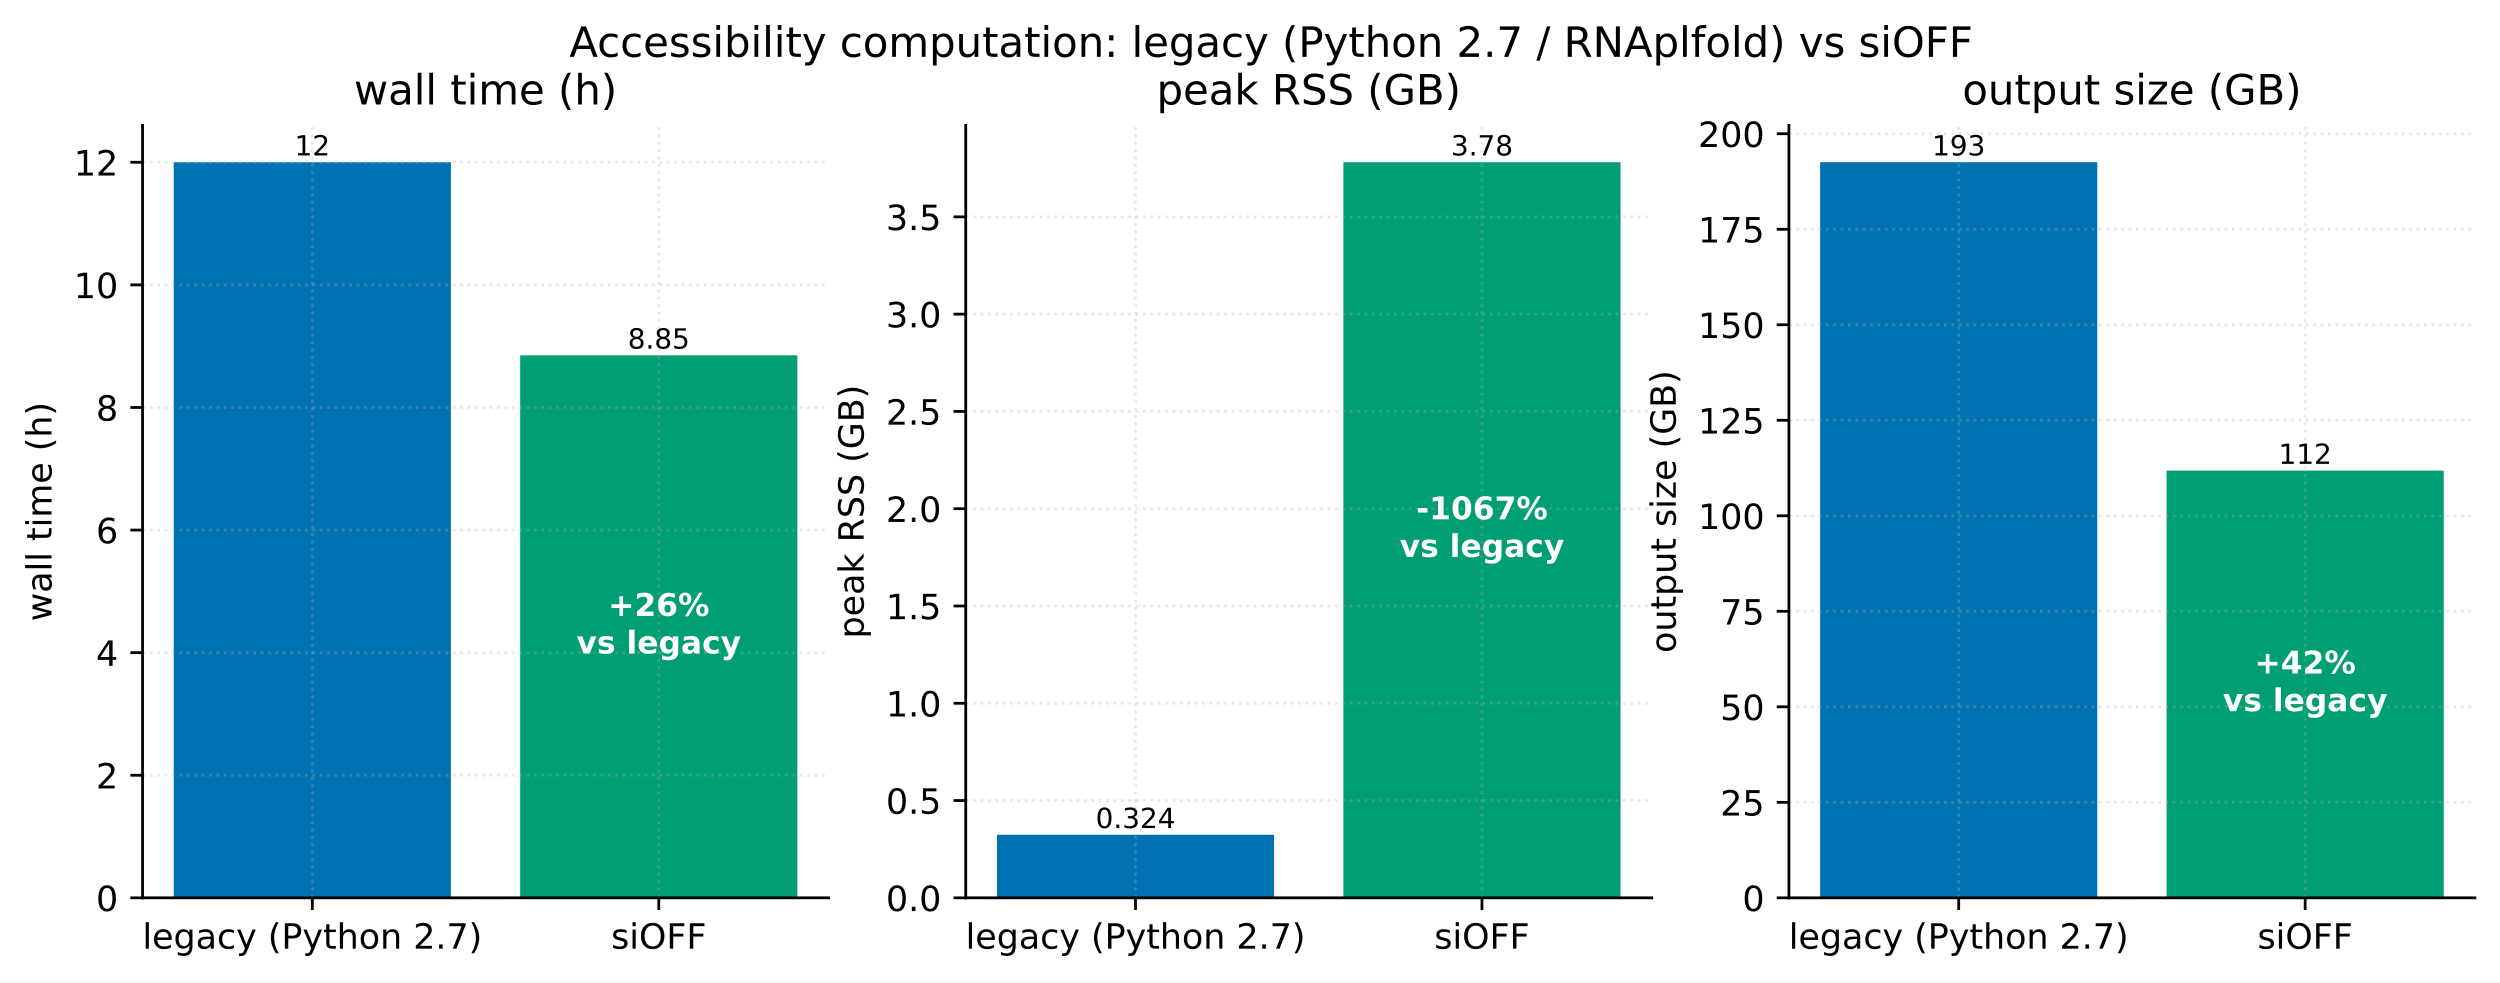
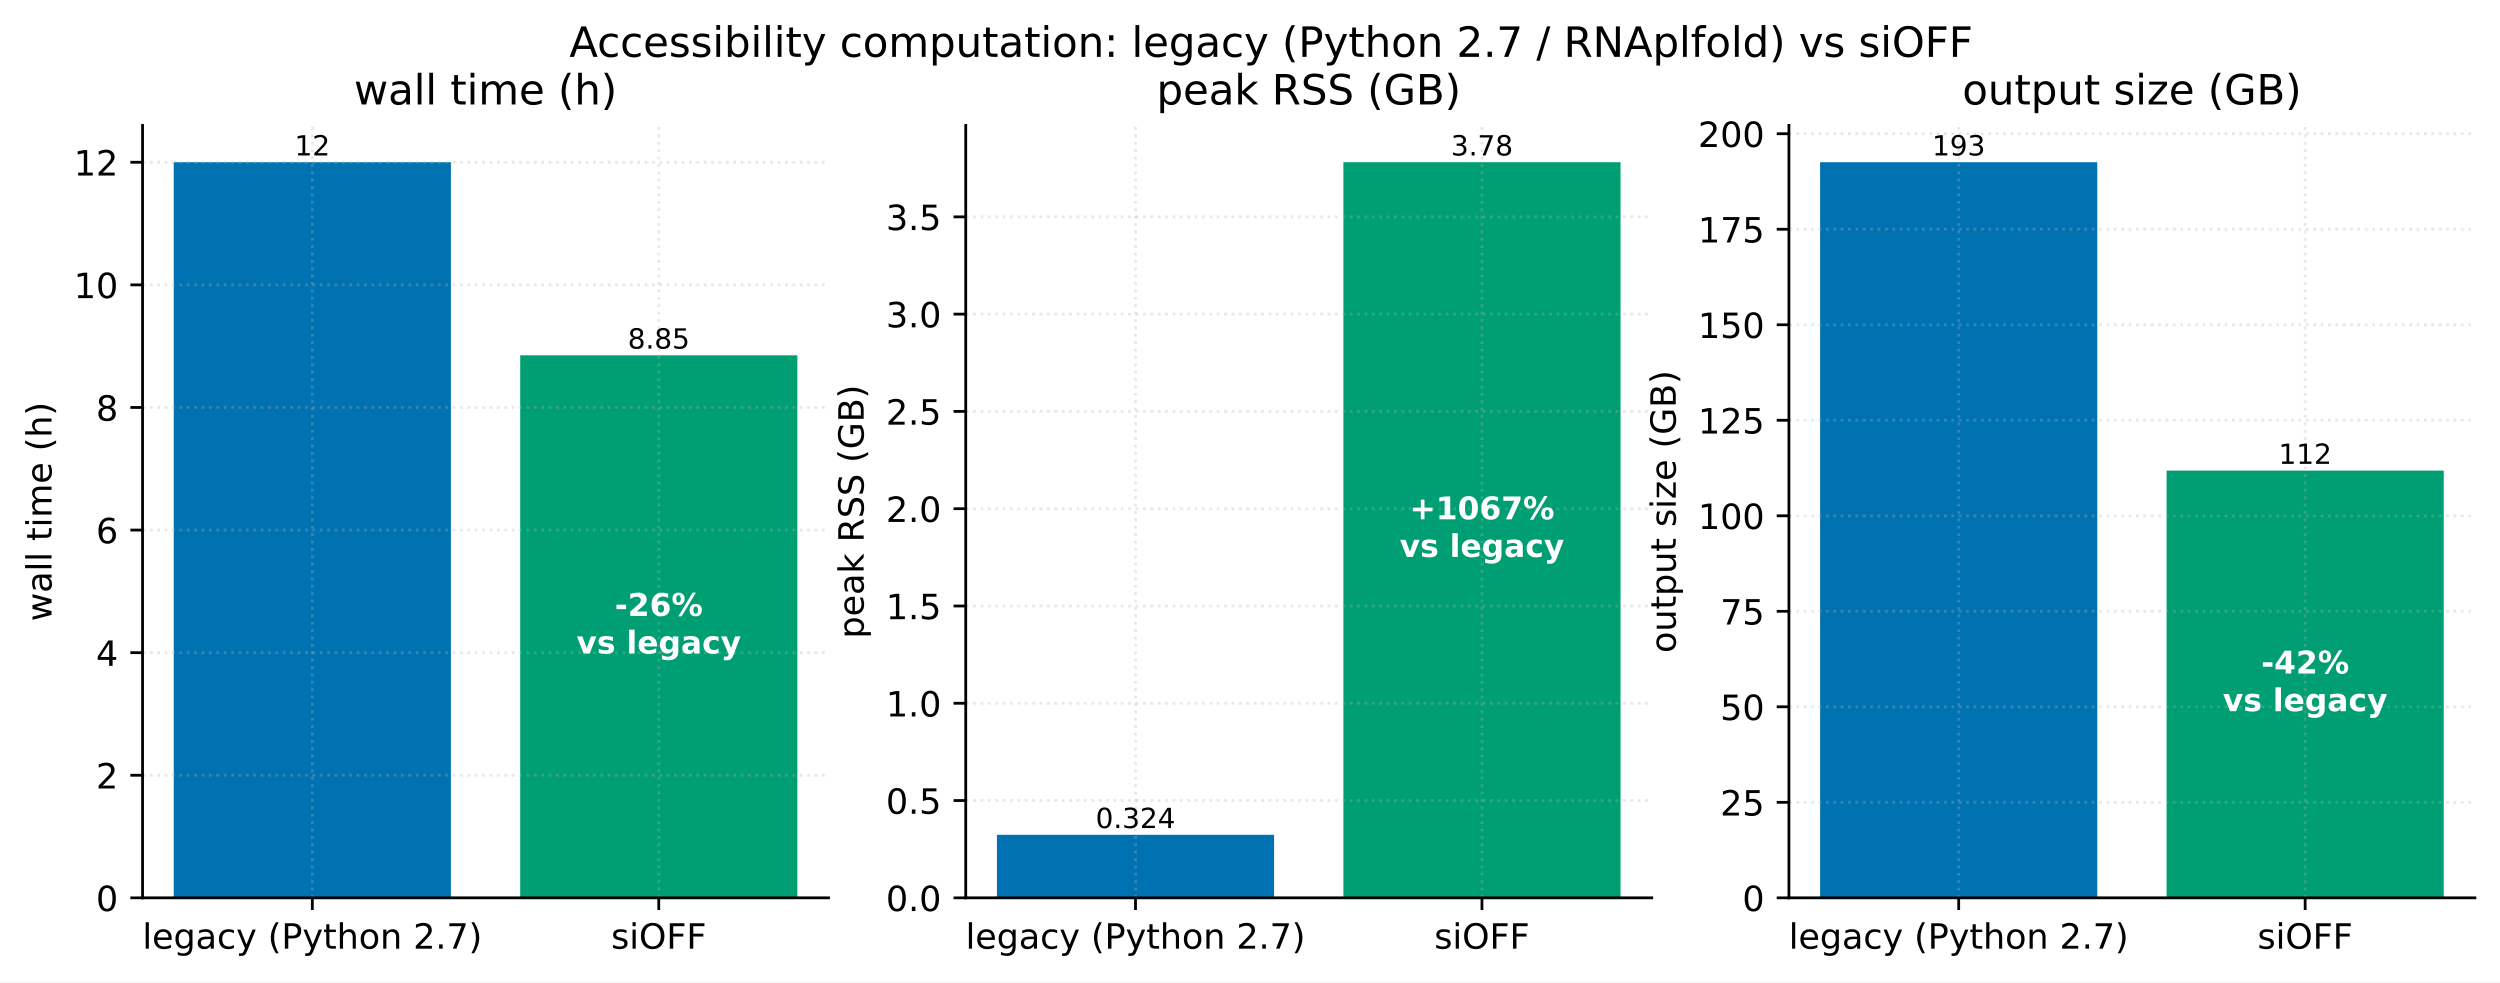
<svg xmlns="http://www.w3.org/2000/svg" xmlns:xlink="http://www.w3.org/1999/xlink" width="717.726pt" height="281.961pt" viewBox="0 0 717.726 281.961" version="1.1">
  <defs>
    <style type="text/css">*{stroke-linejoin: round; stroke-linecap: butt}</style>
  </defs>
  <g id="figure_1">
    <g id="patch_1">
      <path d="M 0 281.961  L 717.726 281.961  L 717.726 0  L 0 0  z " style="fill: #ffffff" />
    </g>
    <g id="axes_1">
      <g id="patch_2">
        <path d="M 40.926 257.76  L 237.867 257.76  L 237.867 36  L 40.926 36  z " style="fill: #ffffff" />
      </g>
      <g id="patch_3">
-         <path d="M 49.878 257.76  L 129.45 257.76  L 129.45 46.56  L 49.878 46.56  z " clip-path="url(#p94d4f8266c)" style="fill: #0072b2" />
+         <path d="M 49.878 257.76  L 129.45 257.76  L 129.45 46.56  L 49.878 46.56  z " clip-path="url(#pf14f722700)" style="fill: #0072b2" />
      </g>
      <g id="patch_4">
-         <path d="M 149.343 257.76  L 228.915 257.76  L 228.915 102.007  L 149.343 102.007  z " clip-path="url(#p94d4f8266c)" style="fill: #009e73" />
+         <path d="M 149.343 257.76  L 228.915 257.76  L 228.915 102.007  L 149.343 102.007  z " clip-path="url(#pf14f722700)" style="fill: #009e73" />
      </g>
      <g id="matplotlib.axis_1">
        <g id="xtick_1">
          <g id="line2d_1">
-             <path d="M 89.664 257.76  L 89.664 36  " clip-path="url(#p94d4f8266c)" style="fill: none; stroke-dasharray: 0.8,1.32; stroke-dashoffset: 0; stroke: #b0b0b0; stroke-opacity: 0.3; stroke-width: 0.8" />
+             <path d="M 89.664 257.76  L 89.664 36  " clip-path="url(#pf14f722700)" style="fill: none; stroke-dasharray: 0.8,1.32; stroke-dashoffset: 0; stroke: #b0b0b0; stroke-opacity: 0.3; stroke-width: 0.8" />
          </g>
          <g id="line2d_2">
            <defs>
-               <path id="m5c837dc249" d="M 0 0  L 0 3.5  " style="stroke: #000000; stroke-width: 0.8" />
+               <path id="m014f4842ee" d="M 0 0  L 0 3.5  " style="stroke: #000000; stroke-width: 0.8" />
            </defs>
            <g>
-               <use xlink:href="#m5c837dc249" x="89.664" y="257.76" style="stroke: #000000; stroke-width: 0.8" />
+               <use xlink:href="#m014f4842ee" x="89.664" y="257.76" style="stroke: #000000; stroke-width: 0.8" />
            </g>
          </g>
          <g id="text_1">
            <text style="font-size: 10px; font-family: 'DejaVu Sans', 'Bitstream Vera Sans', 'Computer Modern Sans Serif', 'Lucida Grande', 'Verdana', 'Geneva', 'Lucid', 'Arial', 'Helvetica', 'Avant Garde', sans-serif; text-anchor: middle" x="89.664" y="272.358" transform="rotate(-0 89.66375 272.3584)">legacy (Python 2.7)</text>
          </g>
        </g>
        <g id="xtick_2">
          <g id="line2d_3">
-             <path d="M 189.129 257.76  L 189.129 36  " clip-path="url(#p94d4f8266c)" style="fill: none; stroke-dasharray: 0.8,1.32; stroke-dashoffset: 0; stroke: #b0b0b0; stroke-opacity: 0.3; stroke-width: 0.8" />
+             <path d="M 189.129 257.76  L 189.129 36  " clip-path="url(#pf14f722700)" style="fill: none; stroke-dasharray: 0.8,1.32; stroke-dashoffset: 0; stroke: #b0b0b0; stroke-opacity: 0.3; stroke-width: 0.8" />
          </g>
          <g id="line2d_4">
            <g>
-               <use xlink:href="#m5c837dc249" x="189.129" y="257.76" style="stroke: #000000; stroke-width: 0.8" />
+               <use xlink:href="#m014f4842ee" x="189.129" y="257.76" style="stroke: #000000; stroke-width: 0.8" />
            </g>
          </g>
          <g id="text_2">
            <text style="font-size: 10px; font-family: 'DejaVu Sans', 'Bitstream Vera Sans', 'Computer Modern Sans Serif', 'Lucida Grande', 'Verdana', 'Geneva', 'Lucid', 'Arial', 'Helvetica', 'Avant Garde', sans-serif; text-anchor: middle" x="189.129" y="272.358" transform="rotate(-0 189.129 272.3584)">siOFF</text>
          </g>
        </g>
      </g>
      <g id="matplotlib.axis_2">
        <g id="ytick_1">
          <g id="line2d_5">
-             <path d="M 40.926 257.76  L 237.867 257.76  " clip-path="url(#p94d4f8266c)" style="fill: none; stroke-dasharray: 0.8,1.32; stroke-dashoffset: 0; stroke: #b0b0b0; stroke-opacity: 0.3; stroke-width: 0.8" />
+             <path d="M 40.926 257.76  L 237.867 257.76  " clip-path="url(#pf14f722700)" style="fill: none; stroke-dasharray: 0.8,1.32; stroke-dashoffset: 0; stroke: #b0b0b0; stroke-opacity: 0.3; stroke-width: 0.8" />
          </g>
          <g id="line2d_6">
            <defs>
-               <path id="m55fb29f88d" d="M 0 0  L -3.5 0  " style="stroke: #000000; stroke-width: 0.8" />
+               <path id="md1be68a9ef" d="M 0 0  L -3.5 0  " style="stroke: #000000; stroke-width: 0.8" />
            </defs>
            <g>
-               <use xlink:href="#m55fb29f88d" x="40.926" y="257.76" style="stroke: #000000; stroke-width: 0.8" />
+               <use xlink:href="#md1be68a9ef" x="40.926" y="257.76" style="stroke: #000000; stroke-width: 0.8" />
            </g>
          </g>
          <g id="text_3">
            <text style="font-size: 10px; font-family: 'DejaVu Sans', 'Bitstream Vera Sans', 'Computer Modern Sans Serif', 'Lucida Grande', 'Verdana', 'Geneva', 'Lucid', 'Arial', 'Helvetica', 'Avant Garde', sans-serif; text-anchor: end" x="33.926" y="261.559" transform="rotate(-0 33.92578 261.5588)">0</text>
          </g>
        </g>
        <g id="ytick_2">
          <g id="line2d_7">
-             <path d="M 40.926 222.565  L 237.867 222.565  " clip-path="url(#p94d4f8266c)" style="fill: none; stroke-dasharray: 0.8,1.32; stroke-dashoffset: 0; stroke: #b0b0b0; stroke-opacity: 0.3; stroke-width: 0.8" />
+             <path d="M 40.926 222.565  L 237.867 222.565  " clip-path="url(#pf14f722700)" style="fill: none; stroke-dasharray: 0.8,1.32; stroke-dashoffset: 0; stroke: #b0b0b0; stroke-opacity: 0.3; stroke-width: 0.8" />
          </g>
          <g id="line2d_8">
            <g>
-               <use xlink:href="#m55fb29f88d" x="40.926" y="222.565" style="stroke: #000000; stroke-width: 0.8" />
+               <use xlink:href="#md1be68a9ef" x="40.926" y="222.565" style="stroke: #000000; stroke-width: 0.8" />
            </g>
          </g>
          <g id="text_4">
            <text style="font-size: 10px; font-family: 'DejaVu Sans', 'Bitstream Vera Sans', 'Computer Modern Sans Serif', 'Lucida Grande', 'Verdana', 'Geneva', 'Lucid', 'Arial', 'Helvetica', 'Avant Garde', sans-serif; text-anchor: end" x="33.926" y="226.364" transform="rotate(-0 33.92578 226.3637)">2</text>
          </g>
        </g>
        <g id="ytick_3">
          <g id="line2d_9">
-             <path d="M 40.926 187.37  L 237.867 187.37  " clip-path="url(#p94d4f8266c)" style="fill: none; stroke-dasharray: 0.8,1.32; stroke-dashoffset: 0; stroke: #b0b0b0; stroke-opacity: 0.3; stroke-width: 0.8" />
+             <path d="M 40.926 187.37  L 237.867 187.37  " clip-path="url(#pf14f722700)" style="fill: none; stroke-dasharray: 0.8,1.32; stroke-dashoffset: 0; stroke: #b0b0b0; stroke-opacity: 0.3; stroke-width: 0.8" />
          </g>
          <g id="line2d_10">
            <g>
-               <use xlink:href="#m55fb29f88d" x="40.926" y="187.37" style="stroke: #000000; stroke-width: 0.8" />
+               <use xlink:href="#md1be68a9ef" x="40.926" y="187.37" style="stroke: #000000; stroke-width: 0.8" />
            </g>
          </g>
          <g id="text_5">
            <text style="font-size: 10px; font-family: 'DejaVu Sans', 'Bitstream Vera Sans', 'Computer Modern Sans Serif', 'Lucida Grande', 'Verdana', 'Geneva', 'Lucid', 'Arial', 'Helvetica', 'Avant Garde', sans-serif; text-anchor: end" x="33.926" y="191.169" transform="rotate(-0 33.92578 191.1686)">4</text>
          </g>
        </g>
        <g id="ytick_4">
          <g id="line2d_11">
-             <path d="M 40.926 152.175  L 237.867 152.175  " clip-path="url(#p94d4f8266c)" style="fill: none; stroke-dasharray: 0.8,1.32; stroke-dashoffset: 0; stroke: #b0b0b0; stroke-opacity: 0.3; stroke-width: 0.8" />
+             <path d="M 40.926 152.175  L 237.867 152.175  " clip-path="url(#pf14f722700)" style="fill: none; stroke-dasharray: 0.8,1.32; stroke-dashoffset: 0; stroke: #b0b0b0; stroke-opacity: 0.3; stroke-width: 0.8" />
          </g>
          <g id="line2d_12">
            <g>
-               <use xlink:href="#m55fb29f88d" x="40.926" y="152.175" style="stroke: #000000; stroke-width: 0.8" />
+               <use xlink:href="#md1be68a9ef" x="40.926" y="152.175" style="stroke: #000000; stroke-width: 0.8" />
            </g>
          </g>
          <g id="text_6">
            <text style="font-size: 10px; font-family: 'DejaVu Sans', 'Bitstream Vera Sans', 'Computer Modern Sans Serif', 'Lucida Grande', 'Verdana', 'Geneva', 'Lucid', 'Arial', 'Helvetica', 'Avant Garde', sans-serif; text-anchor: end" x="33.926" y="155.973" transform="rotate(-0 33.92578 155.9735)">6</text>
          </g>
        </g>
        <g id="ytick_5">
          <g id="line2d_13">
-             <path d="M 40.926 116.98  L 237.867 116.98  " clip-path="url(#p94d4f8266c)" style="fill: none; stroke-dasharray: 0.8,1.32; stroke-dashoffset: 0; stroke: #b0b0b0; stroke-opacity: 0.3; stroke-width: 0.8" />
+             <path d="M 40.926 116.98  L 237.867 116.98  " clip-path="url(#pf14f722700)" style="fill: none; stroke-dasharray: 0.8,1.32; stroke-dashoffset: 0; stroke: #b0b0b0; stroke-opacity: 0.3; stroke-width: 0.8" />
          </g>
          <g id="line2d_14">
            <g>
-               <use xlink:href="#m55fb29f88d" x="40.926" y="116.98" style="stroke: #000000; stroke-width: 0.8" />
+               <use xlink:href="#md1be68a9ef" x="40.926" y="116.98" style="stroke: #000000; stroke-width: 0.8" />
            </g>
          </g>
          <g id="text_7">
            <text style="font-size: 10px; font-family: 'DejaVu Sans', 'Bitstream Vera Sans', 'Computer Modern Sans Serif', 'Lucida Grande', 'Verdana', 'Geneva', 'Lucid', 'Arial', 'Helvetica', 'Avant Garde', sans-serif; text-anchor: end" x="33.926" y="120.778" transform="rotate(-0 33.92578 120.7784)">8</text>
          </g>
        </g>
        <g id="ytick_6">
          <g id="line2d_15">
-             <path d="M 40.926 81.784  L 237.867 81.784  " clip-path="url(#p94d4f8266c)" style="fill: none; stroke-dasharray: 0.8,1.32; stroke-dashoffset: 0; stroke: #b0b0b0; stroke-opacity: 0.3; stroke-width: 0.8" />
+             <path d="M 40.926 81.784  L 237.867 81.784  " clip-path="url(#pf14f722700)" style="fill: none; stroke-dasharray: 0.8,1.32; stroke-dashoffset: 0; stroke: #b0b0b0; stroke-opacity: 0.3; stroke-width: 0.8" />
          </g>
          <g id="line2d_16">
            <g>
-               <use xlink:href="#m55fb29f88d" x="40.926" y="81.784" style="stroke: #000000; stroke-width: 0.8" />
+               <use xlink:href="#md1be68a9ef" x="40.926" y="81.784" style="stroke: #000000; stroke-width: 0.8" />
            </g>
          </g>
          <g id="text_8">
            <text style="font-size: 10px; font-family: 'DejaVu Sans', 'Bitstream Vera Sans', 'Computer Modern Sans Serif', 'Lucida Grande', 'Verdana', 'Geneva', 'Lucid', 'Arial', 'Helvetica', 'Avant Garde', sans-serif; text-anchor: end" x="33.926" y="85.583" transform="rotate(-0 33.92578 85.58327)">10</text>
          </g>
        </g>
        <g id="ytick_7">
          <g id="line2d_17">
-             <path d="M 40.926 46.589  L 237.867 46.589  " clip-path="url(#p94d4f8266c)" style="fill: none; stroke-dasharray: 0.8,1.32; stroke-dashoffset: 0; stroke: #b0b0b0; stroke-opacity: 0.3; stroke-width: 0.8" />
+             <path d="M 40.926 46.589  L 237.867 46.589  " clip-path="url(#pf14f722700)" style="fill: none; stroke-dasharray: 0.8,1.32; stroke-dashoffset: 0; stroke: #b0b0b0; stroke-opacity: 0.3; stroke-width: 0.8" />
          </g>
          <g id="line2d_18">
            <g>
-               <use xlink:href="#m55fb29f88d" x="40.926" y="46.589" style="stroke: #000000; stroke-width: 0.8" />
+               <use xlink:href="#md1be68a9ef" x="40.926" y="46.589" style="stroke: #000000; stroke-width: 0.8" />
            </g>
          </g>
          <g id="text_9">
            <text style="font-size: 10px; font-family: 'DejaVu Sans', 'Bitstream Vera Sans', 'Computer Modern Sans Serif', 'Lucida Grande', 'Verdana', 'Geneva', 'Lucid', 'Arial', 'Helvetica', 'Avant Garde', sans-serif; text-anchor: end" x="33.926" y="50.388" transform="rotate(-0 33.92578 50.38816)">12</text>
          </g>
        </g>
        <g id="text_10">
          <text style="font-size: 10px; font-family: 'DejaVu Sans', 'Bitstream Vera Sans', 'Computer Modern Sans Serif', 'Lucida Grande', 'Verdana', 'Geneva', 'Lucid', 'Arial', 'Helvetica', 'Avant Garde', sans-serif; text-anchor: middle" x="14.798" y="146.88" transform="rotate(-90 14.79844 146.88)">wall time (h)</text>
        </g>
      </g>
      <g id="patch_5">
        <path d="M 40.926 257.76  L 40.926 36  " style="fill: none; stroke: #000000; stroke-width: 0.8; stroke-linejoin: miter; stroke-linecap: square" />
      </g>
      <g id="patch_6">
        <path d="M 40.926 257.76  L 237.867 257.76  " style="fill: none; stroke: #000000; stroke-width: 0.8; stroke-linejoin: miter; stroke-linecap: square" />
      </g>
      <g id="text_11">
        <text style="font-size: 8px; font-family: 'DejaVu Sans', 'Bitstream Vera Sans', 'Computer Modern Sans Serif', 'Lucida Grande', 'Verdana', 'Geneva', 'Lucid', 'Arial', 'Helvetica', 'Avant Garde', sans-serif; text-anchor: middle" x="89.664" y="44.638" transform="rotate(-0 89.66375 44.63813)">12</text>
      </g>
      <g id="text_12">
        <text style="font-size: 8px; font-family: 'DejaVu Sans', 'Bitstream Vera Sans', 'Computer Modern Sans Serif', 'Lucida Grande', 'Verdana', 'Geneva', 'Lucid', 'Arial', 'Helvetica', 'Avant Garde', sans-serif; text-anchor: middle" x="189.129" y="100.085" transform="rotate(-0 189.129 100.0851)">8.85</text>
      </g>
      <g id="text_13">
-         <text style="font-weight: 700; font-size: 9px; font-family: 'DejaVu Sans', 'Bitstream Vera Sans', 'Computer Modern Sans Serif', 'Lucida Grande', 'Verdana', 'Geneva', 'Lucid', 'Arial', 'Helvetica', 'Avant Garde', sans-serif; fill: #ffffff" transform="translate(174.587 176.8201)">+26%</text>
+         <text style="font-weight: 700; font-size: 9px; font-family: 'DejaVu Sans', 'Bitstream Vera Sans', 'Computer Modern Sans Serif', 'Lucida Grande', 'Verdana', 'Geneva', 'Lucid', 'Arial', 'Helvetica', 'Avant Garde', sans-serif; fill: #ffffff" transform="translate(176.4903 176.8201)">-26%</text>
        <text style="font-weight: 700; font-size: 9px; font-family: 'DejaVu Sans', 'Bitstream Vera Sans', 'Computer Modern Sans Serif', 'Lucida Grande', 'Verdana', 'Geneva', 'Lucid', 'Arial', 'Helvetica', 'Avant Garde', sans-serif; fill: #ffffff" transform="translate(165.497 187.6226)">vs legacy</text>
      </g>
      <g id="text_14">
        <text style="font-size: 12px; font-family: 'DejaVu Sans', 'Bitstream Vera Sans', 'Computer Modern Sans Serif', 'Lucida Grande', 'Verdana', 'Geneva', 'Lucid', 'Arial', 'Helvetica', 'Avant Garde', sans-serif; text-anchor: middle" x="139.396" y="30" transform="rotate(-0 139.3964 30)">wall time (h)</text>
      </g>
    </g>
    <g id="axes_2">
      <g id="patch_7">
        <path d="M 277.255 257.76  L 474.196 257.76  L 474.196 36  L 277.255 36  z " style="fill: #ffffff" />
      </g>
      <g id="patch_8">
-         <path d="M 286.207 257.76  L 365.779 257.76  L 365.779 239.657  L 286.207 239.657  z " clip-path="url(#p347ed1db39)" style="fill: #0072b2" />
+         <path d="M 286.207 257.76  L 365.779 257.76  L 365.779 239.657  L 286.207 239.657  z " clip-path="url(#p6fca153582)" style="fill: #0072b2" />
      </g>
      <g id="patch_9">
-         <path d="M 385.672 257.76  L 465.244 257.76  L 465.244 46.56  L 385.672 46.56  z " clip-path="url(#p347ed1db39)" style="fill: #009e73" />
+         <path d="M 385.672 257.76  L 465.244 257.76  L 465.244 46.56  L 385.672 46.56  z " clip-path="url(#p6fca153582)" style="fill: #009e73" />
      </g>
      <g id="matplotlib.axis_3">
        <g id="xtick_3">
          <g id="line2d_19">
-             <path d="M 325.993 257.76  L 325.993 36  " clip-path="url(#p347ed1db39)" style="fill: none; stroke-dasharray: 0.8,1.32; stroke-dashoffset: 0; stroke: #b0b0b0; stroke-opacity: 0.3; stroke-width: 0.8" />
+             <path d="M 325.993 257.76  L 325.993 36  " clip-path="url(#p6fca153582)" style="fill: none; stroke-dasharray: 0.8,1.32; stroke-dashoffset: 0; stroke: #b0b0b0; stroke-opacity: 0.3; stroke-width: 0.8" />
          </g>
          <g id="line2d_20">
            <g>
-               <use xlink:href="#m5c837dc249" x="325.993" y="257.76" style="stroke: #000000; stroke-width: 0.8" />
+               <use xlink:href="#m014f4842ee" x="325.993" y="257.76" style="stroke: #000000; stroke-width: 0.8" />
            </g>
          </g>
          <g id="text_15">
            <text style="font-size: 10px; font-family: 'DejaVu Sans', 'Bitstream Vera Sans', 'Computer Modern Sans Serif', 'Lucida Grande', 'Verdana', 'Geneva', 'Lucid', 'Arial', 'Helvetica', 'Avant Garde', sans-serif; text-anchor: middle" x="325.993" y="272.358" transform="rotate(-0 325.9932 272.3584)">legacy (Python 2.7)</text>
          </g>
        </g>
        <g id="xtick_4">
          <g id="line2d_21">
-             <path d="M 425.458 257.76  L 425.458 36  " clip-path="url(#p347ed1db39)" style="fill: none; stroke-dasharray: 0.8,1.32; stroke-dashoffset: 0; stroke: #b0b0b0; stroke-opacity: 0.3; stroke-width: 0.8" />
+             <path d="M 425.458 257.76  L 425.458 36  " clip-path="url(#p6fca153582)" style="fill: none; stroke-dasharray: 0.8,1.32; stroke-dashoffset: 0; stroke: #b0b0b0; stroke-opacity: 0.3; stroke-width: 0.8" />
          </g>
          <g id="line2d_22">
            <g>
-               <use xlink:href="#m5c837dc249" x="425.458" y="257.76" style="stroke: #000000; stroke-width: 0.8" />
+               <use xlink:href="#m014f4842ee" x="425.458" y="257.76" style="stroke: #000000; stroke-width: 0.8" />
            </g>
          </g>
          <g id="text_16">
            <text style="font-size: 10px; font-family: 'DejaVu Sans', 'Bitstream Vera Sans', 'Computer Modern Sans Serif', 'Lucida Grande', 'Verdana', 'Geneva', 'Lucid', 'Arial', 'Helvetica', 'Avant Garde', sans-serif; text-anchor: middle" x="425.458" y="272.358" transform="rotate(-0 425.4584 272.3584)">siOFF</text>
          </g>
        </g>
      </g>
      <g id="matplotlib.axis_4">
        <g id="ytick_8">
          <g id="line2d_23">
-             <path d="M 277.255 257.76  L 474.196 257.76  " clip-path="url(#p347ed1db39)" style="fill: none; stroke-dasharray: 0.8,1.32; stroke-dashoffset: 0; stroke: #b0b0b0; stroke-opacity: 0.3; stroke-width: 0.8" />
+             <path d="M 277.255 257.76  L 474.196 257.76  " clip-path="url(#p6fca153582)" style="fill: none; stroke-dasharray: 0.8,1.32; stroke-dashoffset: 0; stroke: #b0b0b0; stroke-opacity: 0.3; stroke-width: 0.8" />
          </g>
          <g id="line2d_24">
            <g>
-               <use xlink:href="#m55fb29f88d" x="277.255" y="257.76" style="stroke: #000000; stroke-width: 0.8" />
+               <use xlink:href="#md1be68a9ef" x="277.255" y="257.76" style="stroke: #000000; stroke-width: 0.8" />
            </g>
          </g>
          <g id="text_17">
            <text style="font-size: 10px; font-family: 'DejaVu Sans', 'Bitstream Vera Sans', 'Computer Modern Sans Serif', 'Lucida Grande', 'Verdana', 'Geneva', 'Lucid', 'Arial', 'Helvetica', 'Avant Garde', sans-serif; text-anchor: end" x="270.255" y="261.559" transform="rotate(-0 270.2552 261.5588)">0.0</text>
          </g>
        </g>
        <g id="ytick_9">
          <g id="line2d_25">
-             <path d="M 277.255 229.83  L 474.196 229.83  " clip-path="url(#p347ed1db39)" style="fill: none; stroke-dasharray: 0.8,1.32; stroke-dashoffset: 0; stroke: #b0b0b0; stroke-opacity: 0.3; stroke-width: 0.8" />
+             <path d="M 277.255 229.83  L 474.196 229.83  " clip-path="url(#p6fca153582)" style="fill: none; stroke-dasharray: 0.8,1.32; stroke-dashoffset: 0; stroke: #b0b0b0; stroke-opacity: 0.3; stroke-width: 0.8" />
          </g>
          <g id="line2d_26">
            <g>
-               <use xlink:href="#m55fb29f88d" x="277.255" y="229.83" style="stroke: #000000; stroke-width: 0.8" />
+               <use xlink:href="#md1be68a9ef" x="277.255" y="229.83" style="stroke: #000000; stroke-width: 0.8" />
            </g>
          </g>
          <g id="text_18">
            <text style="font-size: 10px; font-family: 'DejaVu Sans', 'Bitstream Vera Sans', 'Computer Modern Sans Serif', 'Lucida Grande', 'Verdana', 'Geneva', 'Lucid', 'Arial', 'Helvetica', 'Avant Garde', sans-serif; text-anchor: end" x="270.255" y="233.629" transform="rotate(-0 270.2552 233.6293)">0.5</text>
          </g>
        </g>
        <g id="ytick_10">
          <g id="line2d_27">
-             <path d="M 277.255 201.901  L 474.196 201.901  " clip-path="url(#p347ed1db39)" style="fill: none; stroke-dasharray: 0.8,1.32; stroke-dashoffset: 0; stroke: #b0b0b0; stroke-opacity: 0.3; stroke-width: 0.8" />
+             <path d="M 277.255 201.901  L 474.196 201.901  " clip-path="url(#p6fca153582)" style="fill: none; stroke-dasharray: 0.8,1.32; stroke-dashoffset: 0; stroke: #b0b0b0; stroke-opacity: 0.3; stroke-width: 0.8" />
          </g>
          <g id="line2d_28">
            <g>
-               <use xlink:href="#m55fb29f88d" x="277.255" y="201.901" style="stroke: #000000; stroke-width: 0.8" />
+               <use xlink:href="#md1be68a9ef" x="277.255" y="201.901" style="stroke: #000000; stroke-width: 0.8" />
            </g>
          </g>
          <g id="text_19">
            <text style="font-size: 10px; font-family: 'DejaVu Sans', 'Bitstream Vera Sans', 'Computer Modern Sans Serif', 'Lucida Grande', 'Verdana', 'Geneva', 'Lucid', 'Arial', 'Helvetica', 'Avant Garde', sans-serif; text-anchor: end" x="270.255" y="205.7" transform="rotate(-0 270.2552 205.6998)">1.0</text>
          </g>
        </g>
        <g id="ytick_11">
          <g id="line2d_29">
-             <path d="M 277.255 173.971  L 474.196 173.971  " clip-path="url(#p347ed1db39)" style="fill: none; stroke-dasharray: 0.8,1.32; stroke-dashoffset: 0; stroke: #b0b0b0; stroke-opacity: 0.3; stroke-width: 0.8" />
+             <path d="M 277.255 173.971  L 474.196 173.971  " clip-path="url(#p6fca153582)" style="fill: none; stroke-dasharray: 0.8,1.32; stroke-dashoffset: 0; stroke: #b0b0b0; stroke-opacity: 0.3; stroke-width: 0.8" />
          </g>
          <g id="line2d_30">
            <g>
-               <use xlink:href="#m55fb29f88d" x="277.255" y="173.971" style="stroke: #000000; stroke-width: 0.8" />
+               <use xlink:href="#md1be68a9ef" x="277.255" y="173.971" style="stroke: #000000; stroke-width: 0.8" />
            </g>
          </g>
          <g id="text_20">
            <text style="font-size: 10px; font-family: 'DejaVu Sans', 'Bitstream Vera Sans', 'Computer Modern Sans Serif', 'Lucida Grande', 'Verdana', 'Geneva', 'Lucid', 'Arial', 'Helvetica', 'Avant Garde', sans-serif; text-anchor: end" x="270.255" y="177.77" transform="rotate(-0 270.2552 177.7702)">1.5</text>
          </g>
        </g>
        <g id="ytick_12">
          <g id="line2d_31">
-             <path d="M 277.255 146.042  L 474.196 146.042  " clip-path="url(#p347ed1db39)" style="fill: none; stroke-dasharray: 0.8,1.32; stroke-dashoffset: 0; stroke: #b0b0b0; stroke-opacity: 0.3; stroke-width: 0.8" />
+             <path d="M 277.255 146.042  L 474.196 146.042  " clip-path="url(#p6fca153582)" style="fill: none; stroke-dasharray: 0.8,1.32; stroke-dashoffset: 0; stroke: #b0b0b0; stroke-opacity: 0.3; stroke-width: 0.8" />
          </g>
          <g id="line2d_32">
            <g>
-               <use xlink:href="#m55fb29f88d" x="277.255" y="146.042" style="stroke: #000000; stroke-width: 0.8" />
+               <use xlink:href="#md1be68a9ef" x="277.255" y="146.042" style="stroke: #000000; stroke-width: 0.8" />
            </g>
          </g>
          <g id="text_21">
            <text style="font-size: 10px; font-family: 'DejaVu Sans', 'Bitstream Vera Sans', 'Computer Modern Sans Serif', 'Lucida Grande', 'Verdana', 'Geneva', 'Lucid', 'Arial', 'Helvetica', 'Avant Garde', sans-serif; text-anchor: end" x="270.255" y="149.841" transform="rotate(-0 270.2552 149.8407)">2.0</text>
          </g>
        </g>
        <g id="ytick_13">
          <g id="line2d_33">
-             <path d="M 277.255 118.112  L 474.196 118.112  " clip-path="url(#p347ed1db39)" style="fill: none; stroke-dasharray: 0.8,1.32; stroke-dashoffset: 0; stroke: #b0b0b0; stroke-opacity: 0.3; stroke-width: 0.8" />
+             <path d="M 277.255 118.112  L 474.196 118.112  " clip-path="url(#p6fca153582)" style="fill: none; stroke-dasharray: 0.8,1.32; stroke-dashoffset: 0; stroke: #b0b0b0; stroke-opacity: 0.3; stroke-width: 0.8" />
          </g>
          <g id="line2d_34">
            <g>
-               <use xlink:href="#m55fb29f88d" x="277.255" y="118.112" style="stroke: #000000; stroke-width: 0.8" />
+               <use xlink:href="#md1be68a9ef" x="277.255" y="118.112" style="stroke: #000000; stroke-width: 0.8" />
            </g>
          </g>
          <g id="text_22">
            <text style="font-size: 10px; font-family: 'DejaVu Sans', 'Bitstream Vera Sans', 'Computer Modern Sans Serif', 'Lucida Grande', 'Verdana', 'Geneva', 'Lucid', 'Arial', 'Helvetica', 'Avant Garde', sans-serif; text-anchor: end" x="270.255" y="121.911" transform="rotate(-0 270.2552 121.9112)">2.5</text>
          </g>
        </g>
        <g id="ytick_14">
          <g id="line2d_35">
-             <path d="M 277.255 90.183  L 474.196 90.183  " clip-path="url(#p347ed1db39)" style="fill: none; stroke-dasharray: 0.8,1.32; stroke-dashoffset: 0; stroke: #b0b0b0; stroke-opacity: 0.3; stroke-width: 0.8" />
+             <path d="M 277.255 90.183  L 474.196 90.183  " clip-path="url(#p6fca153582)" style="fill: none; stroke-dasharray: 0.8,1.32; stroke-dashoffset: 0; stroke: #b0b0b0; stroke-opacity: 0.3; stroke-width: 0.8" />
          </g>
          <g id="line2d_36">
            <g>
-               <use xlink:href="#m55fb29f88d" x="277.255" y="90.183" style="stroke: #000000; stroke-width: 0.8" />
+               <use xlink:href="#md1be68a9ef" x="277.255" y="90.183" style="stroke: #000000; stroke-width: 0.8" />
            </g>
          </g>
          <g id="text_23">
            <text style="font-size: 10px; font-family: 'DejaVu Sans', 'Bitstream Vera Sans', 'Computer Modern Sans Serif', 'Lucida Grande', 'Verdana', 'Geneva', 'Lucid', 'Arial', 'Helvetica', 'Avant Garde', sans-serif; text-anchor: end" x="270.255" y="93.982" transform="rotate(-0 270.2552 93.98163)">3.0</text>
          </g>
        </g>
        <g id="ytick_15">
          <g id="line2d_37">
-             <path d="M 277.255 62.253  L 474.196 62.253  " clip-path="url(#p347ed1db39)" style="fill: none; stroke-dasharray: 0.8,1.32; stroke-dashoffset: 0; stroke: #b0b0b0; stroke-opacity: 0.3; stroke-width: 0.8" />
+             <path d="M 277.255 62.253  L 474.196 62.253  " clip-path="url(#p6fca153582)" style="fill: none; stroke-dasharray: 0.8,1.32; stroke-dashoffset: 0; stroke: #b0b0b0; stroke-opacity: 0.3; stroke-width: 0.8" />
          </g>
          <g id="line2d_38">
            <g>
-               <use xlink:href="#m55fb29f88d" x="277.255" y="62.253" style="stroke: #000000; stroke-width: 0.8" />
+               <use xlink:href="#md1be68a9ef" x="277.255" y="62.253" style="stroke: #000000; stroke-width: 0.8" />
            </g>
          </g>
          <g id="text_24">
            <text style="font-size: 10px; font-family: 'DejaVu Sans', 'Bitstream Vera Sans', 'Computer Modern Sans Serif', 'Lucida Grande', 'Verdana', 'Geneva', 'Lucid', 'Arial', 'Helvetica', 'Avant Garde', sans-serif; text-anchor: end" x="270.255" y="66.052" transform="rotate(-0 270.2552 66.0521)">3.5</text>
          </g>
        </g>
        <g id="text_25">
          <text style="font-size: 10px; font-family: 'DejaVu Sans', 'Bitstream Vera Sans', 'Computer Modern Sans Serif', 'Lucida Grande', 'Verdana', 'Geneva', 'Lucid', 'Arial', 'Helvetica', 'Avant Garde', sans-serif; text-anchor: middle" x="247.95" y="146.88" transform="rotate(-90 247.9497 146.88)">peak RSS (GB)</text>
        </g>
      </g>
      <g id="patch_10">
        <path d="M 277.255 257.76  L 277.255 36  " style="fill: none; stroke: #000000; stroke-width: 0.8; stroke-linejoin: miter; stroke-linecap: square" />
      </g>
      <g id="patch_11">
        <path d="M 277.255 257.76  L 474.196 257.76  " style="fill: none; stroke: #000000; stroke-width: 0.8; stroke-linejoin: miter; stroke-linecap: square" />
      </g>
      <g id="text_26">
        <text style="font-size: 8px; font-family: 'DejaVu Sans', 'Bitstream Vera Sans', 'Computer Modern Sans Serif', 'Lucida Grande', 'Verdana', 'Geneva', 'Lucid', 'Arial', 'Helvetica', 'Avant Garde', sans-serif; text-anchor: middle" x="325.993" y="237.735" transform="rotate(-0 325.9932 237.7346)">0.324</text>
      </g>
      <g id="text_27">
        <text style="font-size: 8px; font-family: 'DejaVu Sans', 'Bitstream Vera Sans', 'Computer Modern Sans Serif', 'Lucida Grande', 'Verdana', 'Geneva', 'Lucid', 'Arial', 'Helvetica', 'Avant Garde', sans-serif; text-anchor: middle" x="425.458" y="44.638" transform="rotate(-0 425.4584 44.63813)">3.78</text>
      </g>
      <g id="text_28">
-         <text style="font-weight: 700; font-size: 9px; font-family: 'DejaVu Sans', 'Bitstream Vera Sans', 'Computer Modern Sans Serif', 'Lucida Grande', 'Verdana', 'Geneva', 'Lucid', 'Arial', 'Helvetica', 'Avant Garde', sans-serif; fill: #ffffff" transform="translate(406.5577 149.0967)">-1067%</text>
+         <text style="font-weight: 700; font-size: 9px; font-family: 'DejaVu Sans', 'Bitstream Vera Sans', 'Computer Modern Sans Serif', 'Lucida Grande', 'Verdana', 'Geneva', 'Lucid', 'Arial', 'Helvetica', 'Avant Garde', sans-serif; fill: #ffffff" transform="translate(404.6543 149.0967)">+1067%</text>
        <text style="font-weight: 700; font-size: 9px; font-family: 'DejaVu Sans', 'Bitstream Vera Sans', 'Computer Modern Sans Serif', 'Lucida Grande', 'Verdana', 'Geneva', 'Lucid', 'Arial', 'Helvetica', 'Avant Garde', sans-serif; fill: #ffffff" transform="translate(401.8264 159.8991)">vs legacy</text>
      </g>
      <g id="text_29">
        <text style="font-size: 12px; font-family: 'DejaVu Sans', 'Bitstream Vera Sans', 'Computer Modern Sans Serif', 'Lucida Grande', 'Verdana', 'Geneva', 'Lucid', 'Arial', 'Helvetica', 'Avant Garde', sans-serif; text-anchor: middle" x="375.726" y="30" transform="rotate(-0 375.7258 30)">peak RSS (GB)</text>
      </g>
    </g>
    <g id="axes_3">
      <g id="patch_12">
        <path d="M 513.585 257.76  L 710.526 257.76  L 710.526 36  L 513.585 36  z " style="fill: #ffffff" />
      </g>
      <g id="patch_13">
-         <path d="M 522.536 257.76  L 602.109 257.76  L 602.109 46.56  L 522.536 46.56  z " clip-path="url(#pcbfe7004a0)" style="fill: #0072b2" />
+         <path d="M 522.536 257.76  L 602.109 257.76  L 602.109 46.56  L 522.536 46.56  z " clip-path="url(#pc20096574f)" style="fill: #0072b2" />
      </g>
      <g id="patch_14">
-         <path d="M 622.002 257.76  L 701.574 257.76  L 701.574 135.101  L 622.002 135.101  z " clip-path="url(#pcbfe7004a0)" style="fill: #009e73" />
+         <path d="M 622.002 257.76  L 701.574 257.76  L 701.574 135.101  L 622.002 135.101  z " clip-path="url(#pc20096574f)" style="fill: #009e73" />
      </g>
      <g id="matplotlib.axis_5">
        <g id="xtick_5">
          <g id="line2d_39">
-             <path d="M 562.323 257.76  L 562.323 36  " clip-path="url(#pcbfe7004a0)" style="fill: none; stroke-dasharray: 0.8,1.32; stroke-dashoffset: 0; stroke: #b0b0b0; stroke-opacity: 0.3; stroke-width: 0.8" />
+             <path d="M 562.323 257.76  L 562.323 36  " clip-path="url(#pc20096574f)" style="fill: none; stroke-dasharray: 0.8,1.32; stroke-dashoffset: 0; stroke: #b0b0b0; stroke-opacity: 0.3; stroke-width: 0.8" />
          </g>
          <g id="line2d_40">
            <g>
-               <use xlink:href="#m5c837dc249" x="562.323" y="257.76" style="stroke: #000000; stroke-width: 0.8" />
+               <use xlink:href="#m014f4842ee" x="562.323" y="257.76" style="stroke: #000000; stroke-width: 0.8" />
            </g>
          </g>
          <g id="text_30">
            <text style="font-size: 10px; font-family: 'DejaVu Sans', 'Bitstream Vera Sans', 'Computer Modern Sans Serif', 'Lucida Grande', 'Verdana', 'Geneva', 'Lucid', 'Arial', 'Helvetica', 'Avant Garde', sans-serif; text-anchor: middle" x="562.323" y="272.358" transform="rotate(-0 562.3226 272.3584)">legacy (Python 2.7)</text>
          </g>
        </g>
        <g id="xtick_6">
          <g id="line2d_41">
-             <path d="M 661.788 257.76  L 661.788 36  " clip-path="url(#pcbfe7004a0)" style="fill: none; stroke-dasharray: 0.8,1.32; stroke-dashoffset: 0; stroke: #b0b0b0; stroke-opacity: 0.3; stroke-width: 0.8" />
+             <path d="M 661.788 257.76  L 661.788 36  " clip-path="url(#pc20096574f)" style="fill: none; stroke-dasharray: 0.8,1.32; stroke-dashoffset: 0; stroke: #b0b0b0; stroke-opacity: 0.3; stroke-width: 0.8" />
          </g>
          <g id="line2d_42">
            <g>
-               <use xlink:href="#m5c837dc249" x="661.788" y="257.76" style="stroke: #000000; stroke-width: 0.8" />
+               <use xlink:href="#m014f4842ee" x="661.788" y="257.76" style="stroke: #000000; stroke-width: 0.8" />
            </g>
          </g>
          <g id="text_31">
            <text style="font-size: 10px; font-family: 'DejaVu Sans', 'Bitstream Vera Sans', 'Computer Modern Sans Serif', 'Lucida Grande', 'Verdana', 'Geneva', 'Lucid', 'Arial', 'Helvetica', 'Avant Garde', sans-serif; text-anchor: middle" x="661.788" y="272.358" transform="rotate(-0 661.7878 272.3584)">siOFF</text>
          </g>
        </g>
      </g>
      <g id="matplotlib.axis_6">
        <g id="ytick_16">
          <g id="line2d_43">
-             <path d="M 513.585 257.76  L 710.526 257.76  " clip-path="url(#pcbfe7004a0)" style="fill: none; stroke-dasharray: 0.8,1.32; stroke-dashoffset: 0; stroke: #b0b0b0; stroke-opacity: 0.3; stroke-width: 0.8" />
+             <path d="M 513.585 257.76  L 710.526 257.76  " clip-path="url(#pc20096574f)" style="fill: none; stroke-dasharray: 0.8,1.32; stroke-dashoffset: 0; stroke: #b0b0b0; stroke-opacity: 0.3; stroke-width: 0.8" />
          </g>
          <g id="line2d_44">
            <g>
-               <use xlink:href="#m55fb29f88d" x="513.585" y="257.76" style="stroke: #000000; stroke-width: 0.8" />
+               <use xlink:href="#md1be68a9ef" x="513.585" y="257.76" style="stroke: #000000; stroke-width: 0.8" />
            </g>
          </g>
          <g id="text_32">
            <text style="font-size: 10px; font-family: 'DejaVu Sans', 'Bitstream Vera Sans', 'Computer Modern Sans Serif', 'Lucida Grande', 'Verdana', 'Geneva', 'Lucid', 'Arial', 'Helvetica', 'Avant Garde', sans-serif; text-anchor: end" x="506.585" y="261.559" transform="rotate(-0 506.5846 261.5588)">0</text>
          </g>
        </g>
        <g id="ytick_17">
          <g id="line2d_45">
-             <path d="M 513.585 230.34  L 710.526 230.34  " clip-path="url(#pcbfe7004a0)" style="fill: none; stroke-dasharray: 0.8,1.32; stroke-dashoffset: 0; stroke: #b0b0b0; stroke-opacity: 0.3; stroke-width: 0.8" />
+             <path d="M 513.585 230.34  L 710.526 230.34  " clip-path="url(#pc20096574f)" style="fill: none; stroke-dasharray: 0.8,1.32; stroke-dashoffset: 0; stroke: #b0b0b0; stroke-opacity: 0.3; stroke-width: 0.8" />
          </g>
          <g id="line2d_46">
            <g>
-               <use xlink:href="#m55fb29f88d" x="513.585" y="230.34" style="stroke: #000000; stroke-width: 0.8" />
+               <use xlink:href="#md1be68a9ef" x="513.585" y="230.34" style="stroke: #000000; stroke-width: 0.8" />
            </g>
          </g>
          <g id="text_33">
            <text style="font-size: 10px; font-family: 'DejaVu Sans', 'Bitstream Vera Sans', 'Computer Modern Sans Serif', 'Lucida Grande', 'Verdana', 'Geneva', 'Lucid', 'Arial', 'Helvetica', 'Avant Garde', sans-serif; text-anchor: end" x="506.585" y="234.138" transform="rotate(-0 506.5846 234.1384)">25</text>
          </g>
        </g>
        <g id="ytick_18">
          <g id="line2d_47">
-             <path d="M 513.585 202.919  L 710.526 202.919  " clip-path="url(#pcbfe7004a0)" style="fill: none; stroke-dasharray: 0.8,1.32; stroke-dashoffset: 0; stroke: #b0b0b0; stroke-opacity: 0.3; stroke-width: 0.8" />
+             <path d="M 513.585 202.919  L 710.526 202.919  " clip-path="url(#pc20096574f)" style="fill: none; stroke-dasharray: 0.8,1.32; stroke-dashoffset: 0; stroke: #b0b0b0; stroke-opacity: 0.3; stroke-width: 0.8" />
          </g>
          <g id="line2d_48">
            <g>
-               <use xlink:href="#m55fb29f88d" x="513.585" y="202.919" style="stroke: #000000; stroke-width: 0.8" />
+               <use xlink:href="#md1be68a9ef" x="513.585" y="202.919" style="stroke: #000000; stroke-width: 0.8" />
            </g>
          </g>
          <g id="text_34">
            <text style="font-size: 10px; font-family: 'DejaVu Sans', 'Bitstream Vera Sans', 'Computer Modern Sans Serif', 'Lucida Grande', 'Verdana', 'Geneva', 'Lucid', 'Arial', 'Helvetica', 'Avant Garde', sans-serif; text-anchor: end" x="506.585" y="206.718" transform="rotate(-0 506.5846 206.718)">50</text>
          </g>
        </g>
        <g id="ytick_19">
          <g id="line2d_49">
-             <path d="M 513.585 175.499  L 710.526 175.499  " clip-path="url(#pcbfe7004a0)" style="fill: none; stroke-dasharray: 0.8,1.32; stroke-dashoffset: 0; stroke: #b0b0b0; stroke-opacity: 0.3; stroke-width: 0.8" />
+             <path d="M 513.585 175.499  L 710.526 175.499  " clip-path="url(#pc20096574f)" style="fill: none; stroke-dasharray: 0.8,1.32; stroke-dashoffset: 0; stroke: #b0b0b0; stroke-opacity: 0.3; stroke-width: 0.8" />
          </g>
          <g id="line2d_50">
            <g>
-               <use xlink:href="#m55fb29f88d" x="513.585" y="175.499" style="stroke: #000000; stroke-width: 0.8" />
+               <use xlink:href="#md1be68a9ef" x="513.585" y="175.499" style="stroke: #000000; stroke-width: 0.8" />
            </g>
          </g>
          <g id="text_35">
            <text style="font-size: 10px; font-family: 'DejaVu Sans', 'Bitstream Vera Sans', 'Computer Modern Sans Serif', 'Lucida Grande', 'Verdana', 'Geneva', 'Lucid', 'Arial', 'Helvetica', 'Avant Garde', sans-serif; text-anchor: end" x="506.585" y="179.298" transform="rotate(-0 506.5846 179.2975)">75</text>
          </g>
        </g>
        <g id="ytick_20">
          <g id="line2d_51">
-             <path d="M 513.585 148.078  L 710.526 148.078  " clip-path="url(#pcbfe7004a0)" style="fill: none; stroke-dasharray: 0.8,1.32; stroke-dashoffset: 0; stroke: #b0b0b0; stroke-opacity: 0.3; stroke-width: 0.8" />
+             <path d="M 513.585 148.078  L 710.526 148.078  " clip-path="url(#pc20096574f)" style="fill: none; stroke-dasharray: 0.8,1.32; stroke-dashoffset: 0; stroke: #b0b0b0; stroke-opacity: 0.3; stroke-width: 0.8" />
          </g>
          <g id="line2d_52">
            <g>
-               <use xlink:href="#m55fb29f88d" x="513.585" y="148.078" style="stroke: #000000; stroke-width: 0.8" />
+               <use xlink:href="#md1be68a9ef" x="513.585" y="148.078" style="stroke: #000000; stroke-width: 0.8" />
            </g>
          </g>
          <g id="text_36">
            <text style="font-size: 10px; font-family: 'DejaVu Sans', 'Bitstream Vera Sans', 'Computer Modern Sans Serif', 'Lucida Grande', 'Verdana', 'Geneva', 'Lucid', 'Arial', 'Helvetica', 'Avant Garde', sans-serif; text-anchor: end" x="506.585" y="151.877" transform="rotate(-0 506.5846 151.8771)">100</text>
          </g>
        </g>
        <g id="ytick_21">
          <g id="line2d_53">
-             <path d="M 513.585 120.658  L 710.526 120.658  " clip-path="url(#pcbfe7004a0)" style="fill: none; stroke-dasharray: 0.8,1.32; stroke-dashoffset: 0; stroke: #b0b0b0; stroke-opacity: 0.3; stroke-width: 0.8" />
+             <path d="M 513.585 120.658  L 710.526 120.658  " clip-path="url(#pc20096574f)" style="fill: none; stroke-dasharray: 0.8,1.32; stroke-dashoffset: 0; stroke: #b0b0b0; stroke-opacity: 0.3; stroke-width: 0.8" />
          </g>
          <g id="line2d_54">
            <g>
-               <use xlink:href="#m55fb29f88d" x="513.585" y="120.658" style="stroke: #000000; stroke-width: 0.8" />
+               <use xlink:href="#md1be68a9ef" x="513.585" y="120.658" style="stroke: #000000; stroke-width: 0.8" />
            </g>
          </g>
          <g id="text_37">
            <text style="font-size: 10px; font-family: 'DejaVu Sans', 'Bitstream Vera Sans', 'Computer Modern Sans Serif', 'Lucida Grande', 'Verdana', 'Geneva', 'Lucid', 'Arial', 'Helvetica', 'Avant Garde', sans-serif; text-anchor: end" x="506.585" y="124.457" transform="rotate(-0 506.5846 124.4567)">125</text>
          </g>
        </g>
        <g id="ytick_22">
          <g id="line2d_55">
-             <path d="M 513.585 93.237  L 710.526 93.237  " clip-path="url(#pcbfe7004a0)" style="fill: none; stroke-dasharray: 0.8,1.32; stroke-dashoffset: 0; stroke: #b0b0b0; stroke-opacity: 0.3; stroke-width: 0.8" />
+             <path d="M 513.585 93.237  L 710.526 93.237  " clip-path="url(#pc20096574f)" style="fill: none; stroke-dasharray: 0.8,1.32; stroke-dashoffset: 0; stroke: #b0b0b0; stroke-opacity: 0.3; stroke-width: 0.8" />
          </g>
          <g id="line2d_56">
            <g>
-               <use xlink:href="#m55fb29f88d" x="513.585" y="93.237" style="stroke: #000000; stroke-width: 0.8" />
+               <use xlink:href="#md1be68a9ef" x="513.585" y="93.237" style="stroke: #000000; stroke-width: 0.8" />
            </g>
          </g>
          <g id="text_38">
            <text style="font-size: 10px; font-family: 'DejaVu Sans', 'Bitstream Vera Sans', 'Computer Modern Sans Serif', 'Lucida Grande', 'Verdana', 'Geneva', 'Lucid', 'Arial', 'Helvetica', 'Avant Garde', sans-serif; text-anchor: end" x="506.585" y="97.036" transform="rotate(-0 506.5846 97.03626)">150</text>
          </g>
        </g>
        <g id="ytick_23">
          <g id="line2d_57">
-             <path d="M 513.585 65.817  L 710.526 65.817  " clip-path="url(#pcbfe7004a0)" style="fill: none; stroke-dasharray: 0.8,1.32; stroke-dashoffset: 0; stroke: #b0b0b0; stroke-opacity: 0.3; stroke-width: 0.8" />
+             <path d="M 513.585 65.817  L 710.526 65.817  " clip-path="url(#pc20096574f)" style="fill: none; stroke-dasharray: 0.8,1.32; stroke-dashoffset: 0; stroke: #b0b0b0; stroke-opacity: 0.3; stroke-width: 0.8" />
          </g>
          <g id="line2d_58">
            <g>
-               <use xlink:href="#m55fb29f88d" x="513.585" y="65.817" style="stroke: #000000; stroke-width: 0.8" />
+               <use xlink:href="#md1be68a9ef" x="513.585" y="65.817" style="stroke: #000000; stroke-width: 0.8" />
            </g>
          </g>
          <g id="text_39">
            <text style="font-size: 10px; font-family: 'DejaVu Sans', 'Bitstream Vera Sans', 'Computer Modern Sans Serif', 'Lucida Grande', 'Verdana', 'Geneva', 'Lucid', 'Arial', 'Helvetica', 'Avant Garde', sans-serif; text-anchor: end" x="506.585" y="69.616" transform="rotate(-0 506.5846 69.61583)">175</text>
          </g>
        </g>
        <g id="ytick_24">
          <g id="line2d_59">
-             <path d="M 513.585 38.397  L 710.526 38.397  " clip-path="url(#pcbfe7004a0)" style="fill: none; stroke-dasharray: 0.8,1.32; stroke-dashoffset: 0; stroke: #b0b0b0; stroke-opacity: 0.3; stroke-width: 0.8" />
+             <path d="M 513.585 38.397  L 710.526 38.397  " clip-path="url(#pc20096574f)" style="fill: none; stroke-dasharray: 0.8,1.32; stroke-dashoffset: 0; stroke: #b0b0b0; stroke-opacity: 0.3; stroke-width: 0.8" />
          </g>
          <g id="line2d_60">
            <g>
-               <use xlink:href="#m55fb29f88d" x="513.585" y="38.397" style="stroke: #000000; stroke-width: 0.8" />
+               <use xlink:href="#md1be68a9ef" x="513.585" y="38.397" style="stroke: #000000; stroke-width: 0.8" />
            </g>
          </g>
          <g id="text_40">
            <text style="font-size: 10px; font-family: 'DejaVu Sans', 'Bitstream Vera Sans', 'Computer Modern Sans Serif', 'Lucida Grande', 'Verdana', 'Geneva', 'Lucid', 'Arial', 'Helvetica', 'Avant Garde', sans-serif; text-anchor: end" x="506.585" y="42.195" transform="rotate(-0 506.5846 42.1954)">200</text>
          </g>
        </g>
        <g id="text_41">
          <text style="font-size: 10px; font-family: 'DejaVu Sans', 'Bitstream Vera Sans', 'Computer Modern Sans Serif', 'Lucida Grande', 'Verdana', 'Geneva', 'Lucid', 'Arial', 'Helvetica', 'Avant Garde', sans-serif; text-anchor: middle" x="481.095" y="146.88" transform="rotate(-90 481.0948 146.88)">output size (GB)</text>
        </g>
      </g>
      <g id="patch_15">
        <path d="M 513.585 257.76  L 513.585 36  " style="fill: none; stroke: #000000; stroke-width: 0.8; stroke-linejoin: miter; stroke-linecap: square" />
      </g>
      <g id="patch_16">
        <path d="M 513.585 257.76  L 710.526 257.76  " style="fill: none; stroke: #000000; stroke-width: 0.8; stroke-linejoin: miter; stroke-linecap: square" />
      </g>
      <g id="text_42">
        <text style="font-size: 8px; font-family: 'DejaVu Sans', 'Bitstream Vera Sans', 'Computer Modern Sans Serif', 'Lucida Grande', 'Verdana', 'Geneva', 'Lucid', 'Arial', 'Helvetica', 'Avant Garde', sans-serif; text-anchor: middle" x="562.323" y="44.638" transform="rotate(-0 562.3226 44.63813)">193</text>
      </g>
      <g id="text_43">
        <text style="font-size: 8px; font-family: 'DejaVu Sans', 'Bitstream Vera Sans', 'Computer Modern Sans Serif', 'Lucida Grande', 'Verdana', 'Geneva', 'Lucid', 'Arial', 'Helvetica', 'Avant Garde', sans-serif; text-anchor: middle" x="661.788" y="133.179" transform="rotate(-0 661.7878 133.1788)">112</text>
      </g>
      <g id="text_44">
-         <text style="font-weight: 700; font-size: 9px; font-family: 'DejaVu Sans', 'Bitstream Vera Sans', 'Computer Modern Sans Serif', 'Lucida Grande', 'Verdana', 'Geneva', 'Lucid', 'Arial', 'Helvetica', 'Avant Garde', sans-serif; fill: #ffffff" transform="translate(647.2458 193.367)">+42%</text>
+         <text style="font-weight: 700; font-size: 9px; font-family: 'DejaVu Sans', 'Bitstream Vera Sans', 'Computer Modern Sans Serif', 'Lucida Grande', 'Verdana', 'Geneva', 'Lucid', 'Arial', 'Helvetica', 'Avant Garde', sans-serif; fill: #ffffff" transform="translate(649.1491 193.367)">-42%</text>
        <text style="font-weight: 700; font-size: 9px; font-family: 'DejaVu Sans', 'Bitstream Vera Sans', 'Computer Modern Sans Serif', 'Lucida Grande', 'Verdana', 'Geneva', 'Lucid', 'Arial', 'Helvetica', 'Avant Garde', sans-serif; fill: #ffffff" transform="translate(638.1558 204.1695)">vs legacy</text>
      </g>
      <g id="text_45">
        <text style="font-size: 12px; font-family: 'DejaVu Sans', 'Bitstream Vera Sans', 'Computer Modern Sans Serif', 'Lucida Grande', 'Verdana', 'Geneva', 'Lucid', 'Arial', 'Helvetica', 'Avant Garde', sans-serif; text-anchor: middle" x="612.055" y="30" transform="rotate(-0 612.0552 30)">output size (GB)</text>
      </g>
    </g>
    <g id="text_46">
      <text style="font-size: 12px; font-family: 'DejaVu Sans', 'Bitstream Vera Sans', 'Computer Modern Sans Serif', 'Lucida Grande', 'Verdana', 'Geneva', 'Lucid', 'Arial', 'Helvetica', 'Avant Garde', sans-serif; text-anchor: middle" x="364.926" y="16.318" transform="rotate(-0 364.9258 16.31812)">Accessibility computation: legacy (Python 2.7 / RNAplfold) vs siOFF</text>
    </g>
  </g>
  <defs>
-     <clipPath id="p94d4f8266c">
+     <clipPath id="pf14f722700">
      <rect x="40.926" y="36" width="196.941" height="221.76" />
    </clipPath>
-     <clipPath id="p347ed1db39">
+     <clipPath id="p6fca153582">
      <rect x="277.255" y="36" width="196.941" height="221.76" />
    </clipPath>
-     <clipPath id="pcbfe7004a0">
+     <clipPath id="pc20096574f">
      <rect x="513.585" y="36" width="196.941" height="221.76" />
    </clipPath>
  </defs>
</svg>
